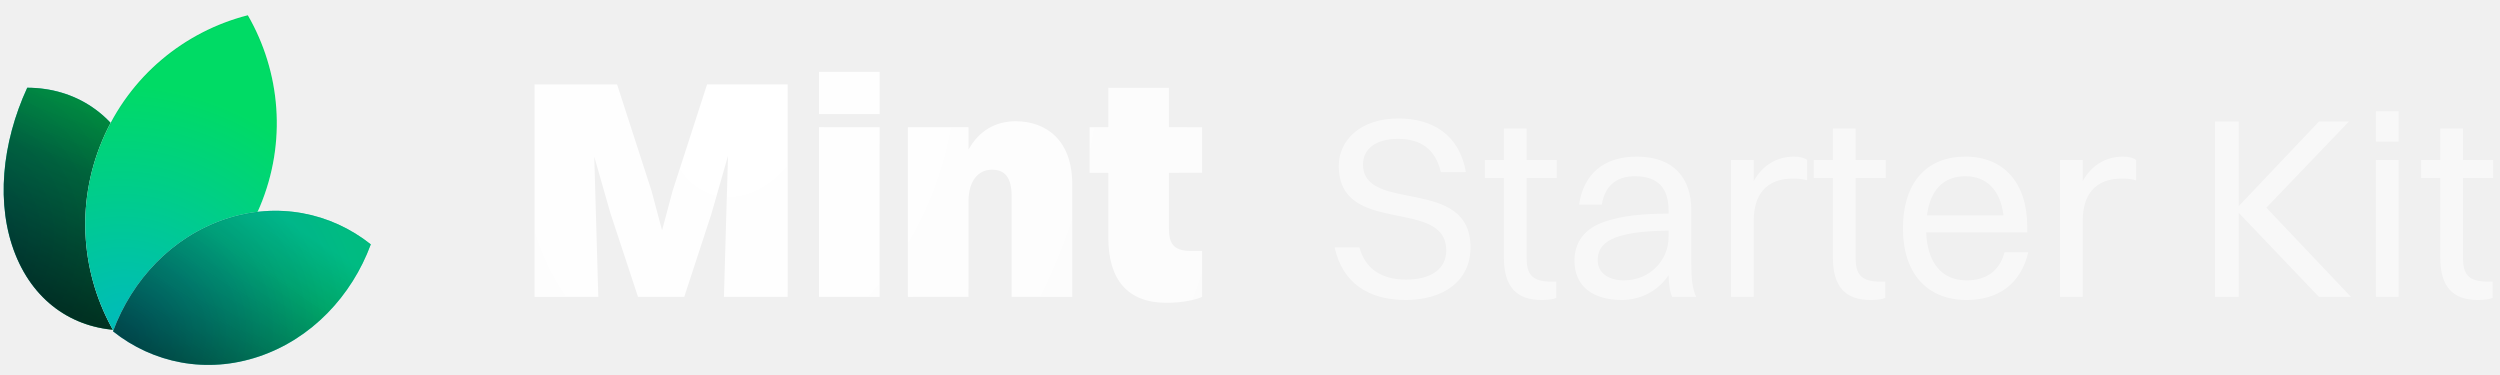
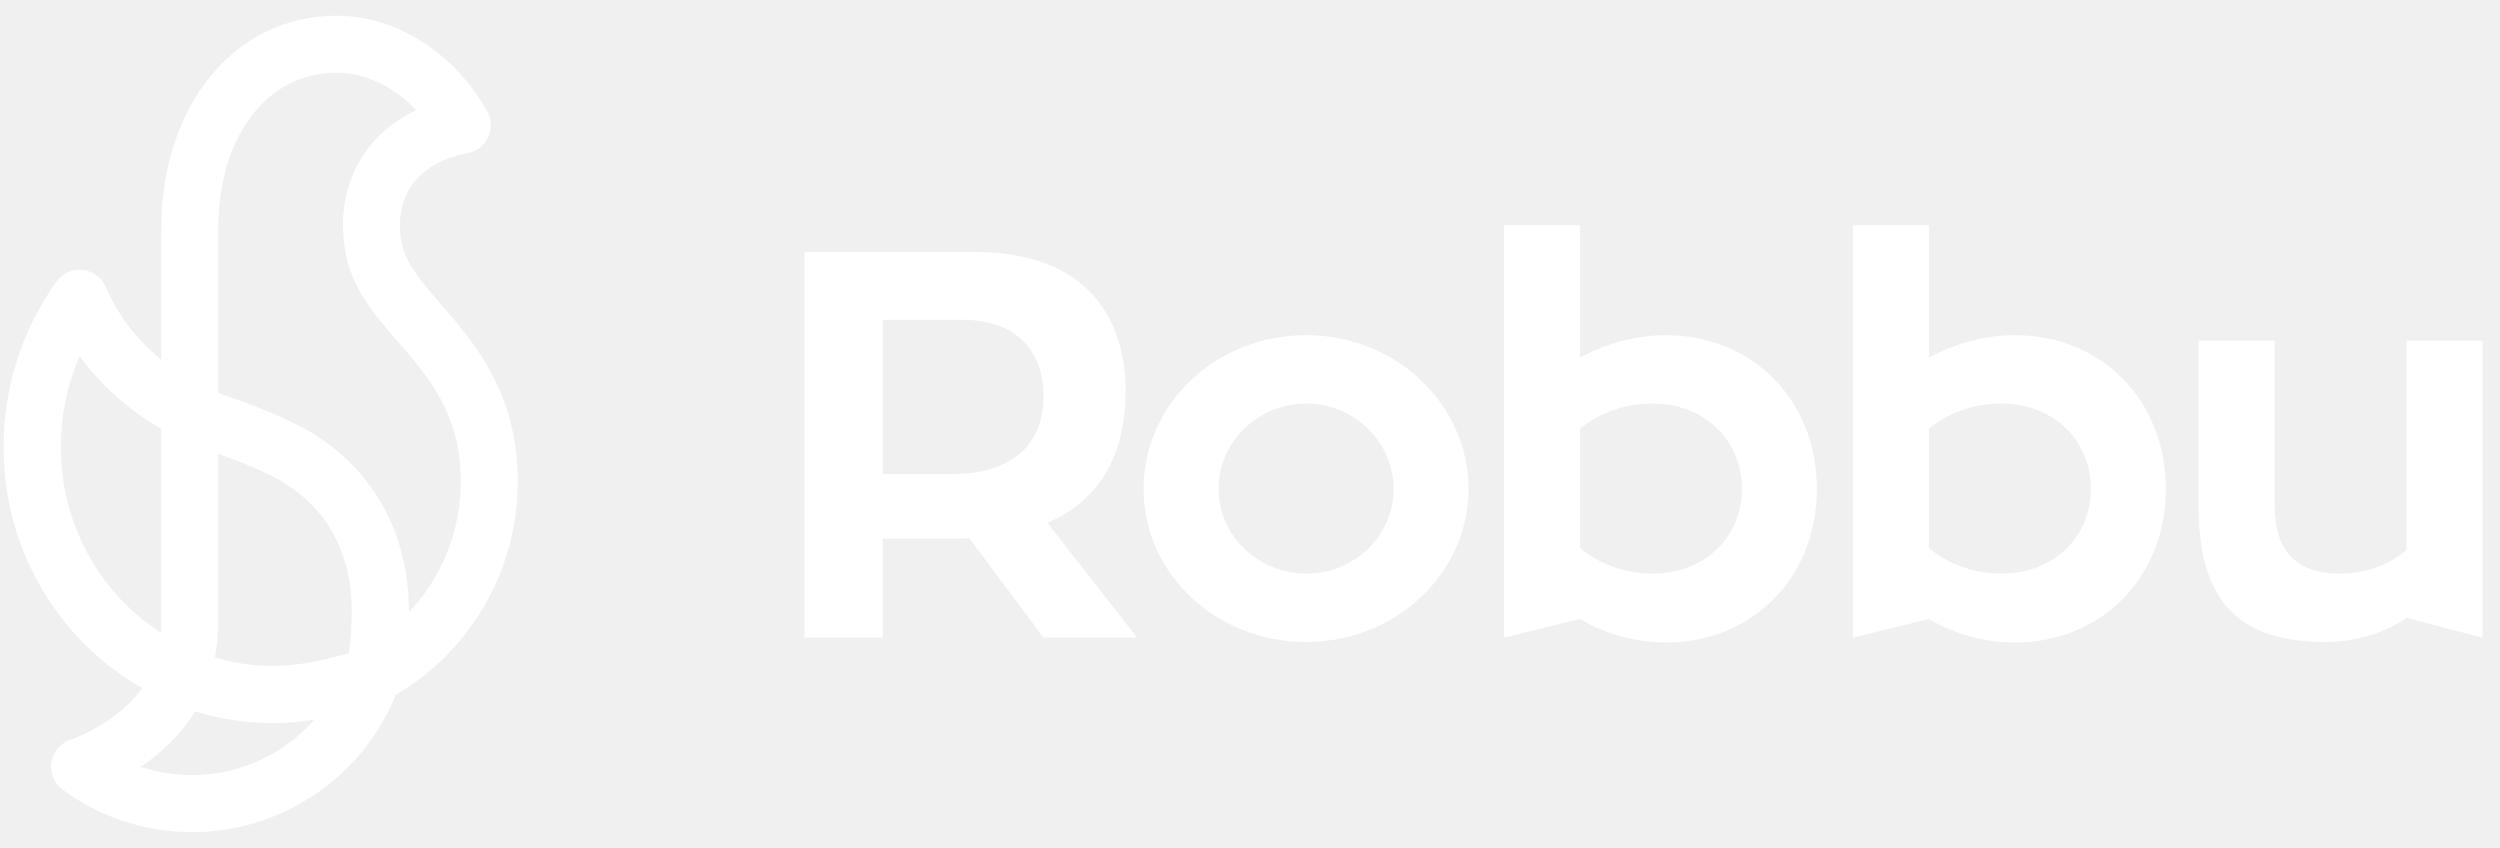
- <svg xmlns="http://www.w3.org/2000/svg" width="160" height="24" viewBox="0 0 160 24" fill="none">
-   <path d="M7.953 21.139C4.896 21.13 2.255 19.458 0.987 16.29C-0.28 13.121 0.109 9.163 1.744 5.615C4.801 5.624 7.442 7.296 8.71 10.465C9.977 13.633 9.588 17.591 7.953 21.139Z" fill="white" />
-   <path d="M7.953 21.139C4.896 21.13 2.255 19.458 0.987 16.29C-0.28 13.121 0.109 9.163 1.744 5.615C4.801 5.624 7.442 7.296 8.71 10.465C9.977 13.633 9.588 17.591 7.953 21.139Z" fill="url(#paint0_radial_115_109)" />
-   <path d="M7.953 21.139C4.896 21.13 2.255 19.458 0.987 16.29C-0.28 13.121 0.109 9.163 1.744 5.615C4.801 5.624 7.442 7.296 8.71 10.465C9.977 13.633 9.588 17.591 7.953 21.139Z" fill="black" fill-opacity="0.5" style="mix-blend-mode:hard-light" />
-   <path d="M7.953 21.139C4.896 21.13 2.255 19.458 0.987 16.29C-0.28 13.121 0.109 9.163 1.744 5.615C4.801 5.624 7.442 7.296 8.71 10.465C9.977 13.633 9.588 17.591 7.953 21.139Z" fill="url(#paint1_linear_115_109)" fill-opacity="0.5" style="mix-blend-mode:hard-light" />
-   <path d="M7.935 21.111C4.897 21.096 2.274 19.431 1.013 16.279C-0.248 13.124 0.136 9.182 1.762 5.643C4.8 5.659 7.423 7.324 8.684 10.476C9.945 13.63 9.561 17.572 7.935 21.111Z" stroke="url(#paint2_linear_115_109)" stroke-opacity="0.05" stroke-width="0.056" />
-   <path d="M7.31 21.257C11.354 20.221 14.884 17.375 16.628 13.236C18.373 9.097 17.945 4.587 15.86 0.976C11.816 2.012 8.287 4.858 6.542 8.998C4.797 13.137 5.225 17.646 7.31 21.257Z" fill="white" />
-   <path d="M7.31 21.257C11.354 20.221 14.884 17.375 16.628 13.236C18.373 9.097 17.945 4.587 15.86 0.976C11.816 2.012 8.287 4.858 6.542 8.998C4.797 13.137 5.225 17.646 7.31 21.257Z" fill="url(#paint3_radial_115_109)" />
-   <path d="M16.602 13.225C14.864 17.349 11.351 20.187 7.324 21.225C5.253 17.624 4.829 13.132 6.568 9.009C8.306 4.885 11.819 2.047 15.846 1.009C17.918 4.61 18.341 9.101 16.602 13.225Z" stroke="url(#paint4_linear_115_109)" stroke-opacity="0.05" stroke-width="0.056" />
-   <path d="M7.234 21.207C9.789 23.237 13.21 23.951 16.577 22.814C19.944 21.677 22.506 18.945 23.73 15.638C21.175 13.608 17.754 12.894 14.387 14.031C11.02 15.168 8.458 17.901 7.234 21.207Z" fill="white" />
-   <path d="M7.234 21.207C9.789 23.237 13.21 23.951 16.577 22.814C19.944 21.677 22.506 18.945 23.73 15.638C21.175 13.608 17.754 12.894 14.387 14.031C11.02 15.168 8.458 17.901 7.234 21.207Z" fill="url(#paint5_radial_115_109)" />
-   <path d="M7.234 21.207C9.789 23.237 13.21 23.951 16.577 22.814C19.944 21.677 22.506 18.945 23.73 15.638C21.175 13.608 17.754 12.894 14.387 14.031C11.02 15.168 8.458 17.901 7.234 21.207Z" fill="black" fill-opacity="0.2" style="mix-blend-mode:hard-light" />
-   <path d="M7.234 21.207C9.789 23.237 13.21 23.951 16.577 22.814C19.944 21.677 22.506 18.945 23.73 15.638C21.175 13.608 17.754 12.894 14.387 14.031C11.02 15.168 8.458 17.901 7.234 21.207Z" fill="url(#paint6_linear_115_109)" fill-opacity="0.5" style="mix-blend-mode:hard-light" />
-   <path d="M16.568 22.787C13.218 23.918 9.814 23.212 7.267 21.198C8.492 17.907 11.044 15.189 14.396 14.058C17.747 12.927 21.15 13.633 23.697 15.648C22.472 18.938 19.92 21.656 16.568 22.787Z" stroke="url(#paint7_linear_115_109)" stroke-opacity="0.05" stroke-width="0.056" />
-   <path d="M34.212 19V5.4H39.492L41.692 12.2L42.372 14.74L43.052 12.2L45.252 5.4H50.412V19H46.332L46.592 9.98L45.532 13.68L43.792 19H40.832L39.052 13.6L38.032 10.02L38.292 19H34.212ZM52.416 7.3V4.6H56.295V7.3H52.416ZM52.416 19V8.14H56.295V19H52.416ZM58.104 19V8.14H61.984V9.58C62.664 8.34 63.744 7.76 65.004 7.76C66.964 7.76 68.624 8.98 68.624 11.78V19H64.744V12.56C64.744 11.34 64.304 10.86 63.484 10.86C62.604 10.86 61.984 11.58 61.984 12.88V19H58.104ZM70.933 15.22V11.06H69.733V8.14H70.933V5.62H74.813V8.14H76.933V11.06H74.813V14.6C74.813 15.5 75.033 16.06 76.213 16.06H76.933V19C76.493 19.2 75.673 19.38 74.653 19.38C72.153 19.38 70.933 17.88 70.933 15.22Z" fill="url(#paint8_radial_115_109)" />
-   <path d="M87.232 10.519C87.232 13.687 94.112 11.229 94.112 15.832C94.112 17.994 92.364 19.198 89.971 19.198C87.562 19.198 85.912 18.093 85.417 15.832H87.001C87.364 17.169 88.371 17.895 89.987 17.895C91.671 17.895 92.561 17.152 92.561 16.03C92.561 12.598 85.681 15.155 85.681 10.618C85.681 9.001 87.034 7.582 89.509 7.582C91.671 7.582 93.403 8.621 93.816 11.014H92.215C91.868 9.529 90.912 8.886 89.476 8.886C88.057 8.886 87.232 9.529 87.232 10.519ZM96.25 16.476V11.393H95.029V10.239H96.25V8.226H97.702V10.239H99.632V11.393H97.702V16.476C97.702 17.532 98.015 18.026 99.302 18.026H99.599V19.066C99.434 19.148 99.071 19.198 98.659 19.198C97.025 19.198 96.25 18.323 96.25 16.476ZM102.516 13.093H101.064C101.345 11.162 102.615 10.024 104.76 10.024C107.103 10.024 108.242 11.393 108.242 13.44V16.888C108.242 17.895 108.324 18.521 108.555 19H107.021C106.856 18.654 106.806 18.142 106.79 17.614C106.047 18.72 104.859 19.198 103.803 19.198C101.988 19.198 100.767 18.357 100.767 16.69C100.767 15.486 101.427 14.611 102.714 14.182C103.902 13.786 105.107 13.687 106.79 13.671V13.473C106.79 12.053 106.13 11.278 104.628 11.278C103.374 11.278 102.698 11.971 102.516 13.093ZM102.252 16.657C102.252 17.465 102.929 17.944 103.952 17.944C105.569 17.944 106.79 16.674 106.79 15.172V14.759C103.061 14.793 102.252 15.585 102.252 16.657ZM110.787 19V10.239H112.239V11.591C112.833 10.519 113.774 10.024 114.83 10.024C115.176 10.024 115.49 10.107 115.655 10.239V11.542C115.407 11.46 115.094 11.427 114.747 11.427C112.998 11.427 112.239 12.515 112.239 14.1V19H110.787ZM117.305 16.476V11.393H116.084V10.239H117.305V8.226H118.757V10.239H120.688V11.393H118.757V16.476C118.757 17.532 119.071 18.026 120.358 18.026H120.655V19.066C120.49 19.148 120.127 19.198 119.714 19.198C118.081 19.198 117.305 18.323 117.305 16.476ZM129.809 16.145C129.33 18.192 127.862 19.198 125.865 19.198C123.324 19.198 121.79 17.482 121.79 14.627C121.79 11.658 123.324 10.024 125.783 10.024C128.258 10.024 129.743 11.723 129.743 14.512V14.875H123.275C123.357 16.838 124.281 17.944 125.865 17.944C127.103 17.944 127.977 17.35 128.291 16.145H129.809ZM125.783 11.278C124.38 11.278 123.539 12.152 123.324 13.786H128.225C128.027 12.169 127.152 11.278 125.783 11.278ZM131.843 19V10.239H133.295V11.591C133.889 10.519 134.829 10.024 135.885 10.024C136.232 10.024 136.545 10.107 136.71 10.239V11.542C136.463 11.46 136.149 11.427 135.803 11.427C134.054 11.427 133.295 12.515 133.295 14.1V19H131.843ZM141.763 19V7.78H143.281V13.192L148.413 7.78H150.327L145.047 13.291L150.459 19H148.413L143.281 13.621V19H141.763ZM152.06 9.067V7.12H153.512V9.067H152.06ZM152.06 19V10.239H153.512V19H152.06ZM156.178 16.476V11.393H154.957V10.239H156.178V8.226H157.63V10.239H159.56V11.393H157.63V16.476C157.63 17.532 157.943 18.026 159.23 18.026H159.527V19.066C159.362 19.148 158.999 19.198 158.587 19.198C156.953 19.198 156.178 18.323 156.178 16.476Z" fill="white" fill-opacity="0.55" />
-   <defs>
-     <radialGradient id="paint0_radial_115_109" cx="0" cy="0" r="1" gradientUnits="userSpaceOnUse" gradientTransform="translate(-3.00503 15.023) rotate(-10.029) scale(17.9572 17.784)">
-       <stop stop-color="#00B0BB" />
-       <stop offset="1" stop-color="#00DB65" />
-     </radialGradient>
-     <linearGradient id="paint1_linear_115_109" x1="7.39" y1="4.813" x2="1.63" y2="18.689" gradientUnits="userSpaceOnUse">
-       <stop stop-color="#18E299" />
-       <stop offset="1" />
-     </linearGradient>
-     <linearGradient id="paint2_linear_115_109" x1="7.948" y1="8.016" x2="1.761" y2="18.746" gradientUnits="userSpaceOnUse">
-       <stop />
-       <stop offset="1" stop-opacity="0" />
-     </linearGradient>
-     <radialGradient id="paint3_radial_115_109" cx="0" cy="0" r="1" gradientUnits="userSpaceOnUse" gradientTransform="translate(8.11404 20.8822) rotate(-75.7542) scale(21.6246 23.7772)">
-       <stop stop-color="#00BBBB" />
-       <stop offset="0.713" stop-color="#00DB65" />
-     </radialGradient>
-     <linearGradient id="paint4_linear_115_109" x1="7.602" y1="5.871" x2="15.556" y2="16.372" gradientUnits="userSpaceOnUse">
-       <stop />
-       <stop offset="1" stop-opacity="0" />
-     </linearGradient>
-     <radialGradient id="paint5_radial_115_109" cx="0" cy="0" r="1" gradientUnits="userSpaceOnUse" gradientTransform="translate(7.84537 21.5181) rotate(-20.3525) scale(18.5603 17.32)">
-       <stop stop-color="#00B0BB" />
-       <stop offset="1" stop-color="#00DB65" />
-     </radialGradient>
-     <linearGradient id="paint6_linear_115_109" x1="16.808" y1="13.007" x2="10.041" y2="22.994" gradientUnits="userSpaceOnUse">
-       <stop stop-color="#00B1BC" />
-       <stop offset="1" />
-     </linearGradient>
-     <linearGradient id="paint7_linear_115_109" x1="16.808" y1="13.007" x2="14.169" y2="23.841" gradientUnits="userSpaceOnUse">
-       <stop />
-       <stop offset="1" stop-opacity="0" />
-     </linearGradient>
-     <radialGradient id="paint8_radial_115_109" cx="0" cy="0" r="1" gradientUnits="userSpaceOnUse" gradientTransform="translate(47.2781 7) rotate(19.0047) scale(67.5582 85.7506)">
-       <stop stop-color="white" />
-       <stop offset="1" stop-color="white" stop-opacity="0.5" />
-     </radialGradient>
-   </defs>
+ <svg xmlns="http://www.w3.org/2000/svg" width="118" height="40" viewBox="0 0 118 40" fill="none">
+   <path d="M49.435 24.674C51.837 23.641 53.128 21.575 53.128 18.451C53.128 15.044 51.32 11.895 46.003 11.895H37.975V30.094H41.665V25.422H45.047C45.279 25.422 45.538 25.422 45.745 25.396L49.255 30.094H53.67L49.435 24.674ZM44.917 22.375H41.665V15.095H45.407C48.275 15.095 49.255 16.852 49.255 18.736C49.255 20.88 47.861 22.375 44.917 22.375Z" fill="white" />
+   <path d="M61.645 15.819C57.412 15.819 53.978 19.047 53.978 23.072C53.978 27.098 57.412 30.3 61.645 30.3C65.877 30.3 69.314 27.073 69.314 23.072C69.314 19.072 65.879 15.819 61.645 15.819ZM61.645 27.073C59.373 27.073 57.516 25.267 57.516 23.072C57.516 20.878 59.373 19.047 61.645 19.047C63.916 19.047 65.776 20.853 65.776 23.072C65.776 25.292 63.943 27.073 61.645 27.073Z" fill="white" />
+   <path d="M78.658 15.82C77.16 15.82 75.766 16.231 74.578 16.877V10.631H70.989V30.094L74.578 29.216C75.739 29.914 77.185 30.327 78.658 30.327C82.58 30.327 85.755 27.384 85.755 23.072C85.755 18.761 82.58 15.82 78.658 15.82ZM78.012 27.073C76.67 27.073 75.455 26.61 74.578 25.861V20.232C75.455 19.51 76.643 19.047 78.012 19.047C80.439 19.047 82.22 20.776 82.22 23.072C82.22 25.369 80.439 27.073 78.012 27.073Z" fill="white" />
+   <path d="M95.127 15.82C93.629 15.82 92.235 16.231 91.047 16.877V10.631H87.46V30.094L91.047 29.216C92.21 29.914 93.654 30.327 95.127 30.327C99.049 30.327 102.225 27.384 102.225 23.072C102.225 18.761 99.049 15.82 95.127 15.82ZM94.481 27.073C93.139 27.073 91.924 26.61 91.047 25.861V20.232C91.924 19.51 93.112 19.047 94.481 19.047C96.908 19.047 98.689 20.776 98.689 23.072C98.689 25.369 96.908 27.073 94.481 27.073Z" fill="white" />
+   <path d="M113.584 16.076V25.965C112.756 26.662 111.699 27.073 110.408 27.073C108.42 27.073 107.361 26.016 107.361 23.848V16.076H103.774V23.848C103.774 28.391 105.659 30.3 109.763 30.3C111.209 30.3 112.525 29.887 113.584 29.165L117.171 30.094V16.076H113.584Z" fill="white" />
+   <path d="M20.814 14.363C20.376 13.858 19.968 13.391 19.644 12.93C19.319 12.468 19.079 12.017 18.977 11.548C18.754 10.52 18.905 9.541 19.399 8.796C19.931 7.998 20.854 7.456 22.068 7.23C22.494 7.15 22.856 6.87 23.038 6.477C23.223 6.082 23.206 5.625 22.993 5.248C21.425 2.47 18.696 0.743 15.872 0.743C11.087 0.743 7.614 4.969 7.614 10.791V16.98C6.46 16.043 5.558 14.874 5.003 13.556C4.813 13.105 4.395 12.793 3.909 12.739C3.421 12.685 2.945 12.899 2.66 13.298C1.031 15.582 0.171 18.277 0.171 21.089C0.171 22.013 0.266 22.938 0.452 23.838C1.238 27.611 3.599 30.704 6.716 32.483C5.889 33.621 4.515 34.494 3.305 34.92C2.835 35.087 2.496 35.499 2.424 35.992C2.349 36.484 2.554 36.976 2.957 37.272C4.739 38.584 6.857 39.275 9.079 39.275C13.078 39.275 16.76 36.935 18.454 33.312C18.533 33.145 18.607 32.973 18.68 32.797C22.244 30.704 24.439 26.889 24.439 22.731C24.439 18.573 22.428 16.221 20.814 14.363ZM16.458 30.83C15.593 31.087 14.42 31.343 13.591 31.403C12.405 31.492 11.243 31.36 10.148 31.035C10.258 30.383 10.303 29.742 10.303 29.256V21.418C11.427 21.815 12.016 22.086 12.459 22.291L12.531 22.324C15.194 23.55 16.603 25.811 16.603 28.861C16.603 29.599 16.549 30.298 16.458 30.83ZM3.096 23.288C2.947 22.57 2.873 21.829 2.873 21.089C2.871 19.597 3.175 18.147 3.758 16.806C4.755 18.184 6.073 19.357 7.614 20.24V29.256C7.614 29.448 7.604 29.651 7.585 29.858C5.355 28.418 3.679 26.089 3.096 23.288ZM9.079 36.585C8.241 36.585 7.426 36.453 6.652 36.196C7.633 35.52 8.562 34.641 9.217 33.573C10.384 33.937 11.615 34.132 12.875 34.132C13.179 34.132 13.485 34.119 13.791 34.097C14.118 34.072 14.476 34.026 14.844 33.964C13.411 35.6 11.311 36.585 9.079 36.585ZM19.302 28.896V28.861C19.302 24.8 17.246 21.523 13.661 19.872L13.588 19.839C13.078 19.603 12.306 19.247 10.804 18.732C10.634 18.674 10.467 18.612 10.303 18.546V10.791C10.303 6.459 12.594 3.432 15.872 3.432C17.238 3.432 18.591 4.084 19.644 5.199C18.605 5.689 17.763 6.401 17.161 7.307C16.259 8.662 15.972 10.371 16.348 12.117C16.698 13.728 17.757 14.949 18.783 16.128C20.241 17.805 21.75 19.539 21.75 22.731C21.75 25.065 20.852 27.255 19.302 28.896Z" fill="white" />
</svg>
